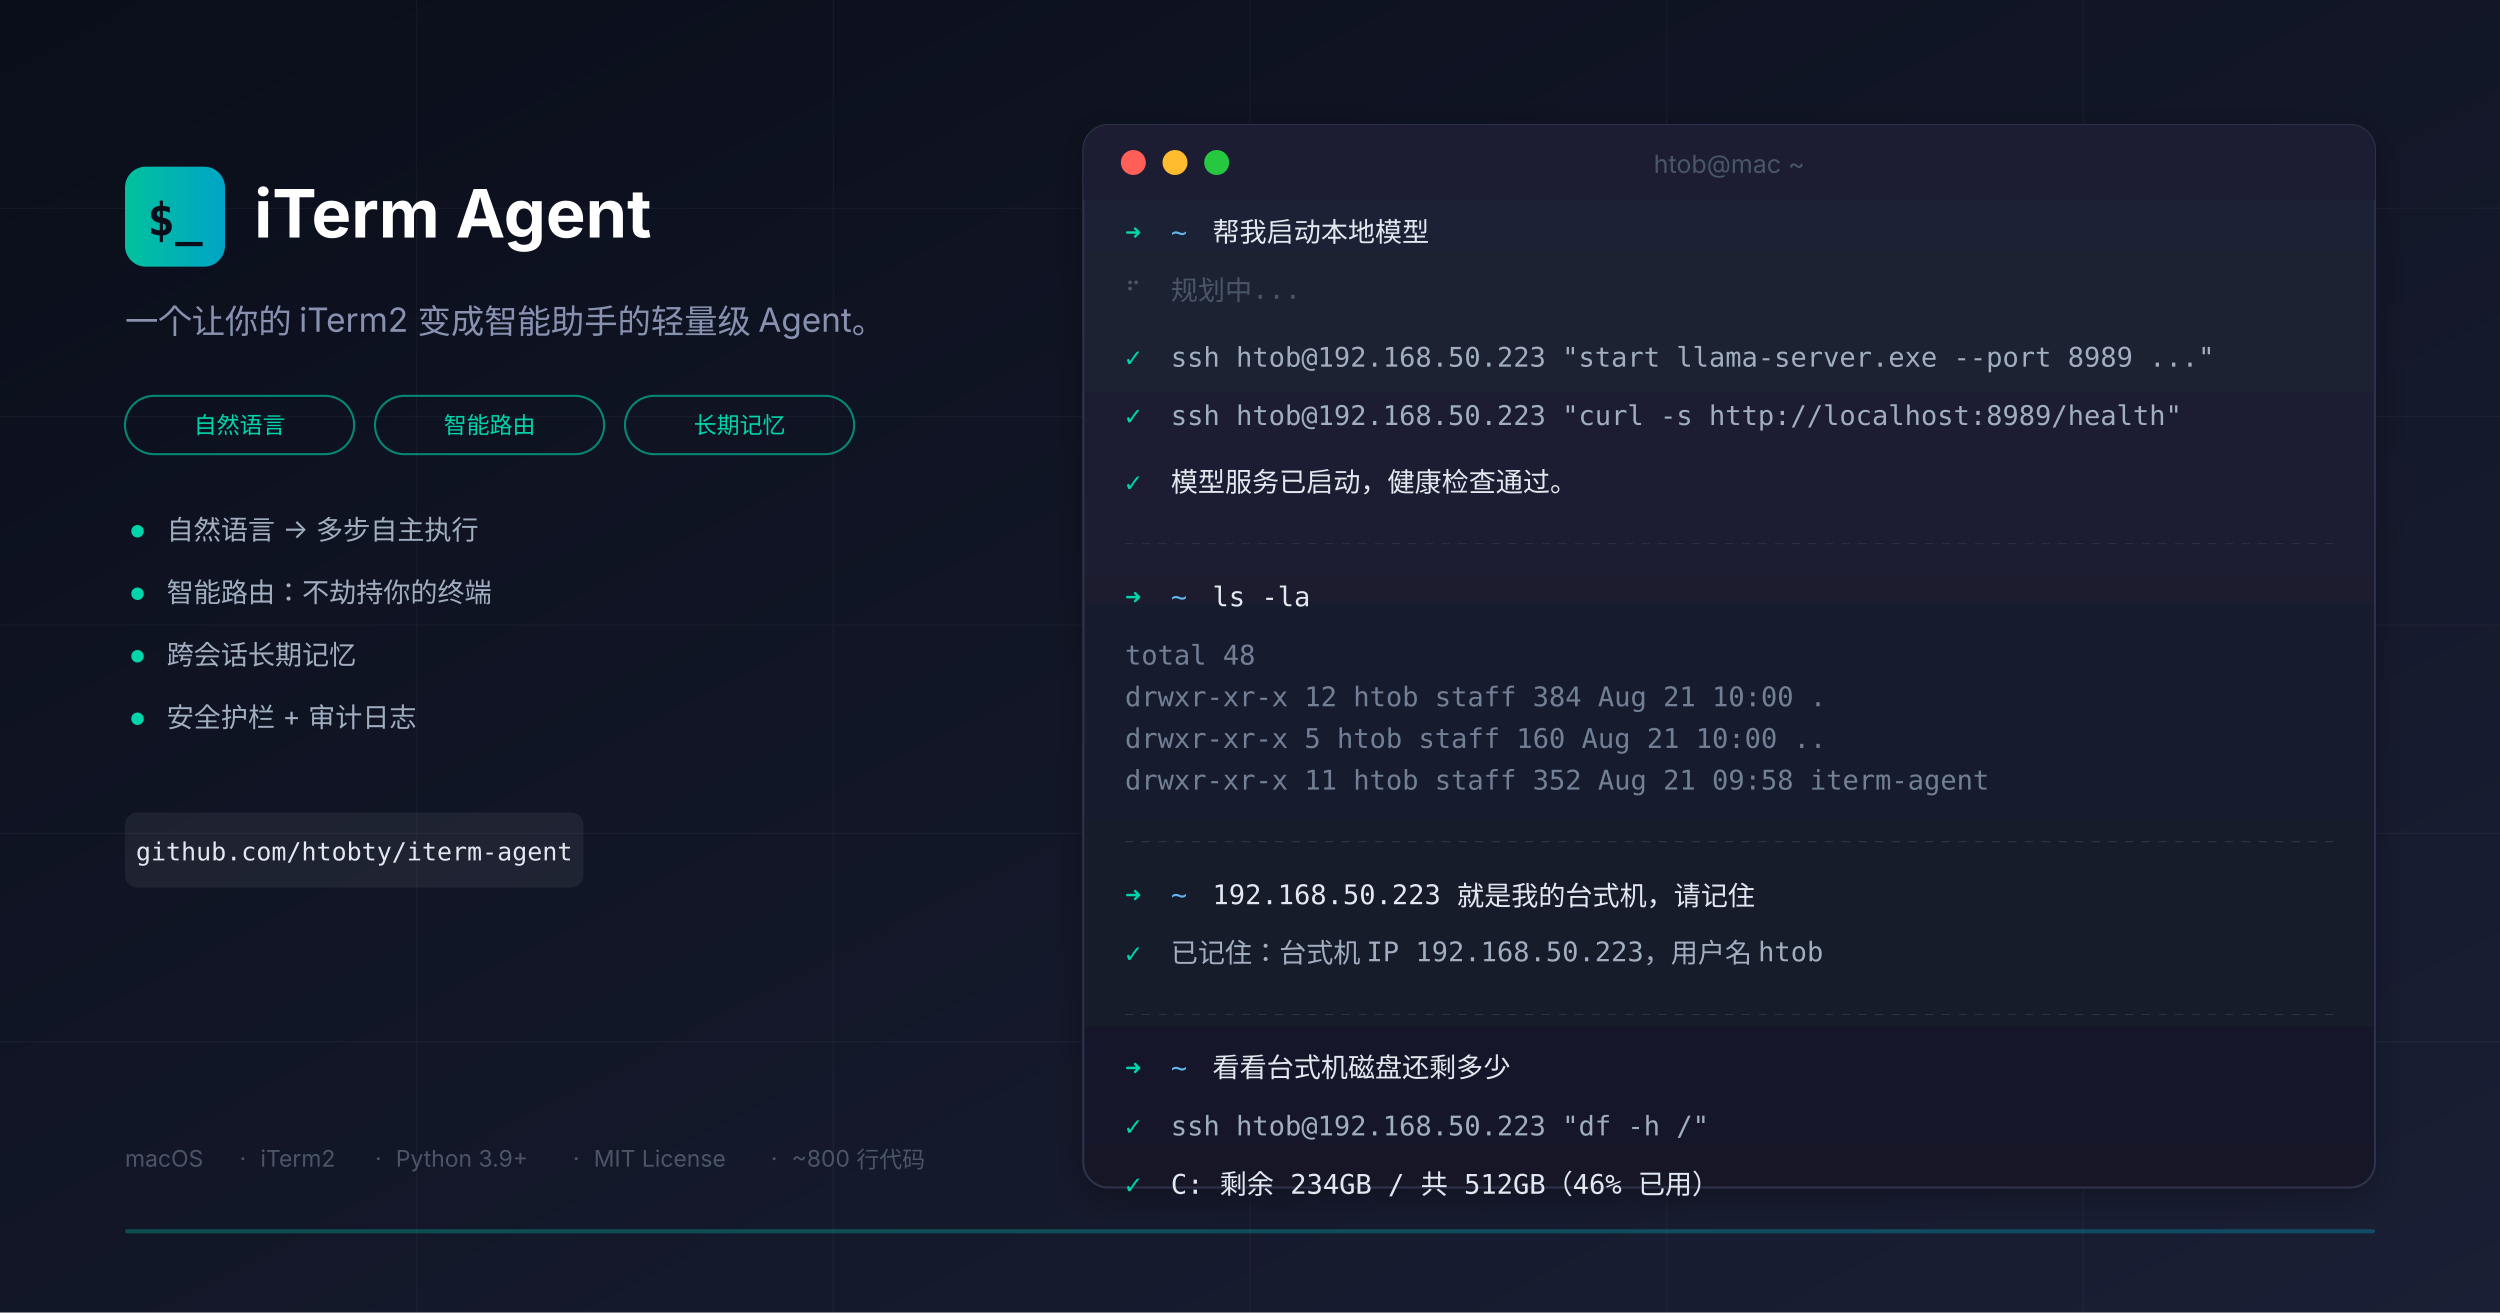
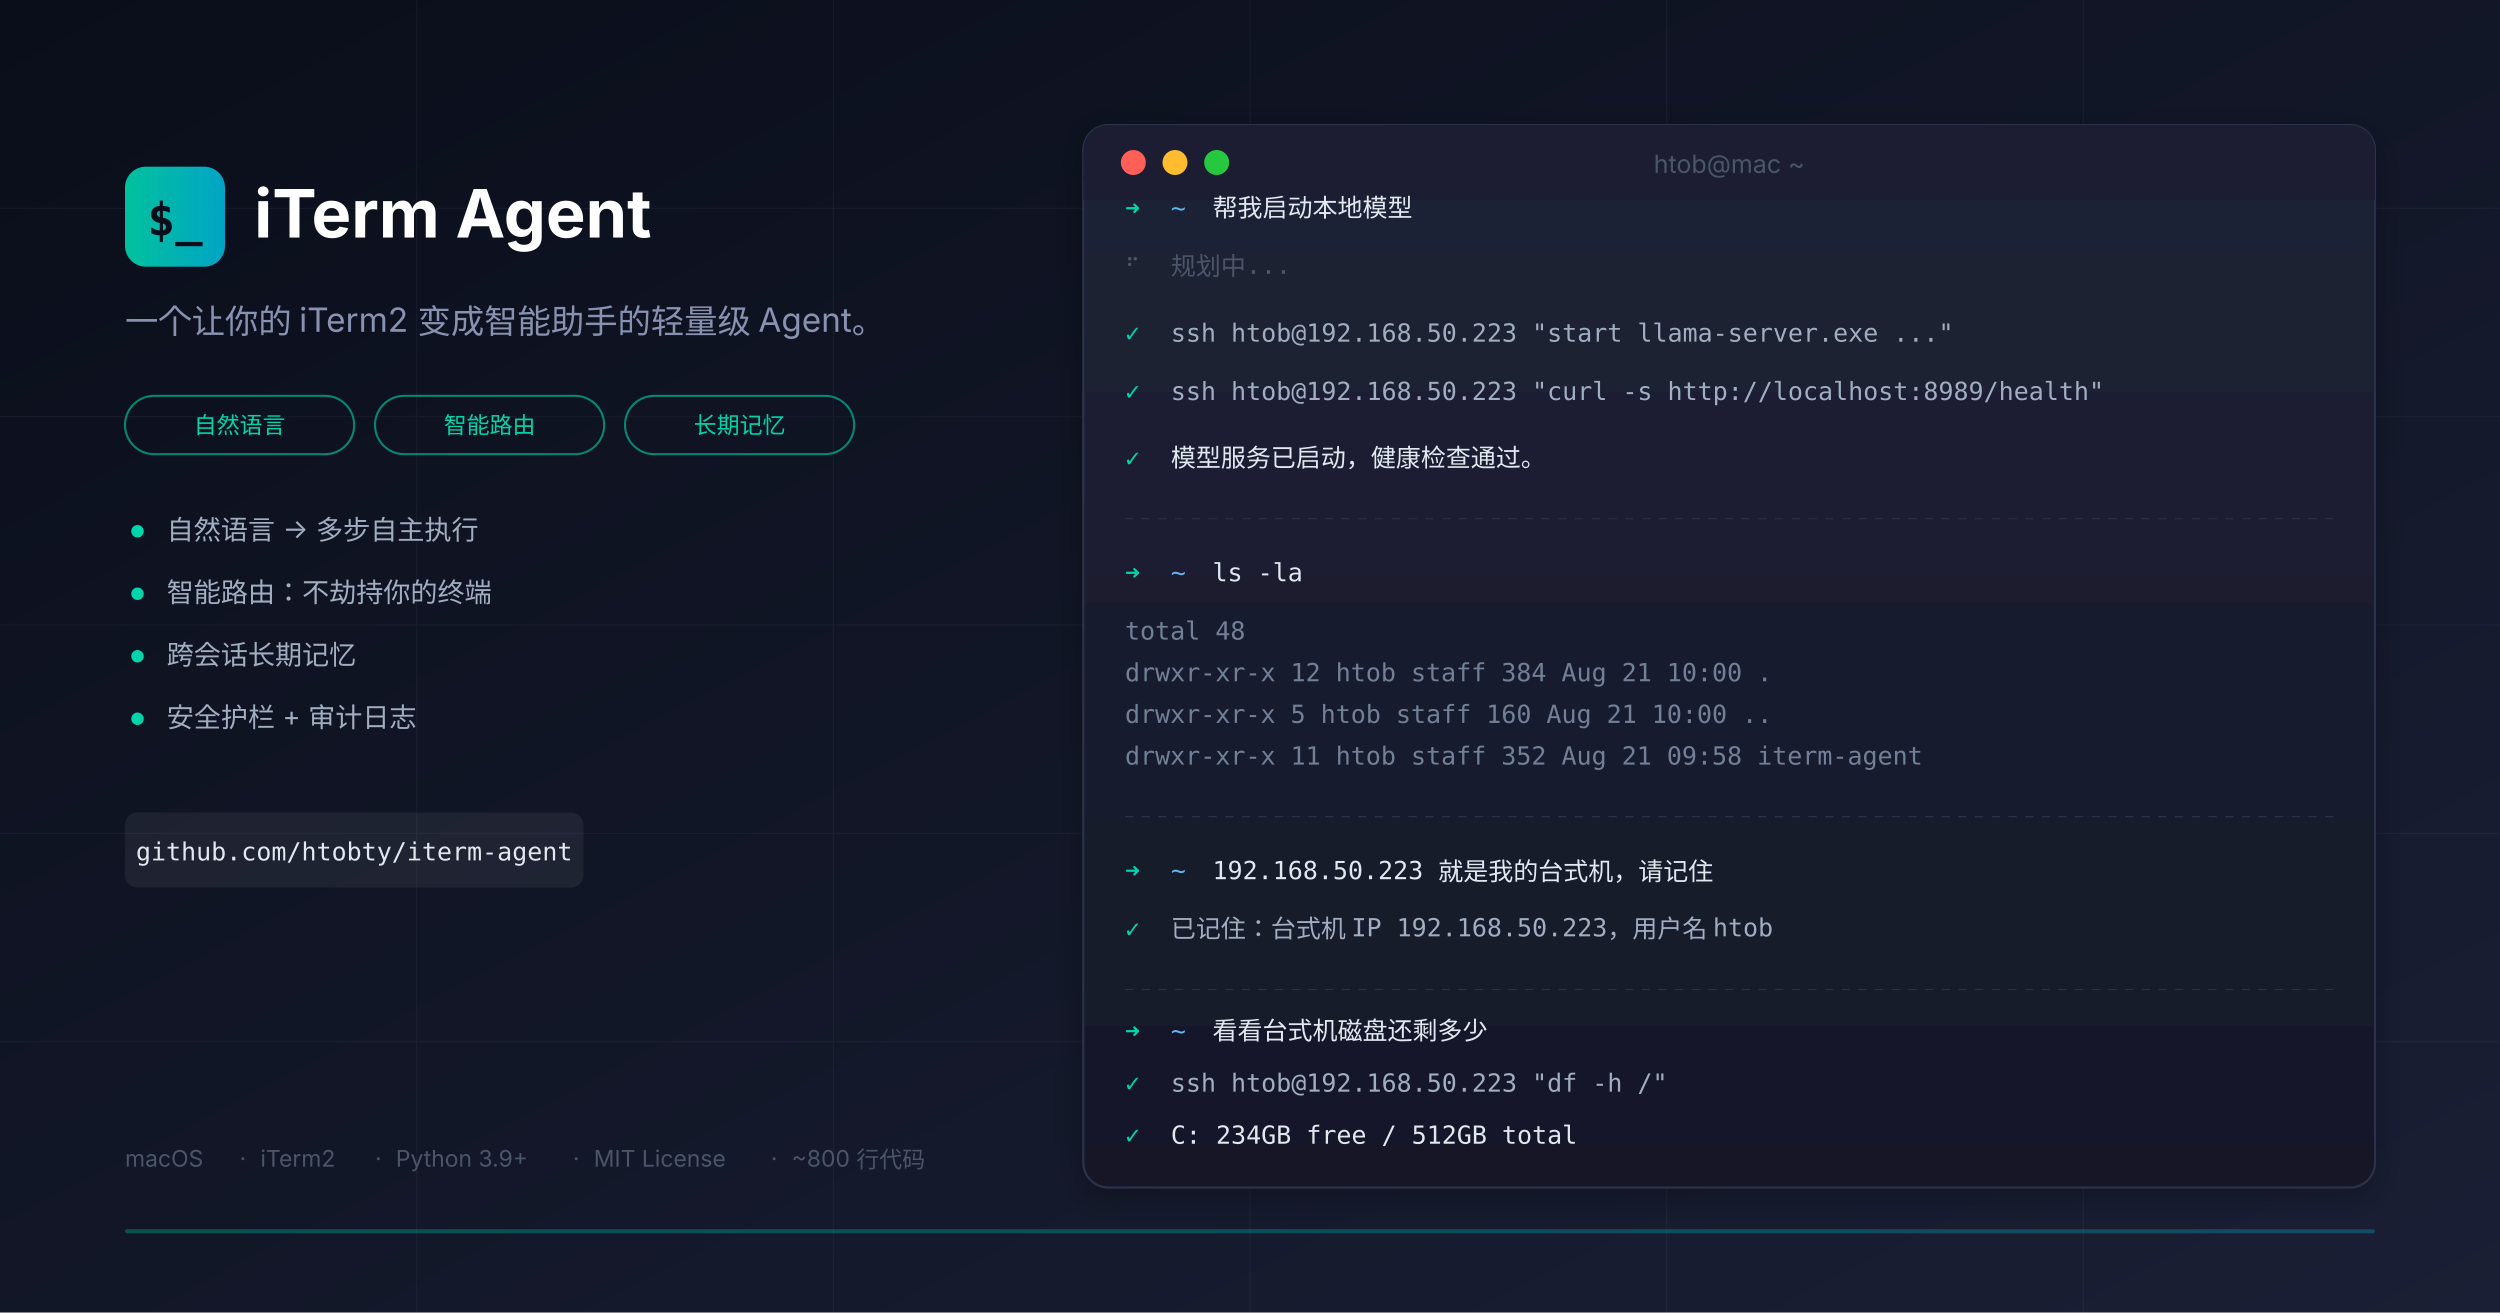
<svg xmlns="http://www.w3.org/2000/svg" viewBox="0 0 1200 630" width="1200" height="630">
  <defs>
    <linearGradient id="bg" x1="0%" y1="0%" x2="100%" y2="100%">
      <stop offset="0%" stop-color="#0a0e1a" />
      <stop offset="100%" stop-color="#1a1f35" />
    </linearGradient>
    <linearGradient id="accent" x1="0%" y1="0%" x2="100%" y2="0%">
      <stop offset="0%" stop-color="#00d4aa" />
      <stop offset="100%" stop-color="#00b4d8" />
    </linearGradient>
    <linearGradient id="terminal" x1="0%" y1="0%" x2="0%" y2="100%">
      <stop offset="0%" stop-color="#1e2235" />
      <stop offset="100%" stop-color="#141828" />
    </linearGradient>
    <filter id="shadow">
      <feDropShadow dx="0" dy="4" stdDeviation="8" flood-color="#000" flood-opacity="0.3" />
    </filter>
  </defs>
  <rect width="1200" height="630" fill="url(#bg)" />
  <g opacity="0.04">
    <line x1="0" y1="100" x2="1200" y2="100" stroke="#fff" stroke-width="0.5" />
    <line x1="0" y1="200" x2="1200" y2="200" stroke="#fff" stroke-width="0.5" />
    <line x1="0" y1="300" x2="1200" y2="300" stroke="#fff" stroke-width="0.5" />
    <line x1="0" y1="400" x2="1200" y2="400" stroke="#fff" stroke-width="0.5" />
    <line x1="0" y1="500" x2="1200" y2="500" stroke="#fff" stroke-width="0.5" />
    <line x1="200" y1="0" x2="200" y2="630" stroke="#fff" stroke-width="0.5" />
    <line x1="400" y1="0" x2="400" y2="630" stroke="#fff" stroke-width="0.5" />
    <line x1="600" y1="0" x2="600" y2="630" stroke="#fff" stroke-width="0.5" />
    <line x1="800" y1="0" x2="800" y2="630" stroke="#fff" stroke-width="0.5" />
    <line x1="1000" y1="0" x2="1000" y2="630" stroke="#fff" stroke-width="0.5" />
  </g>
  <g transform="translate(60, 80)">
    <rect x="0" y="0" width="48" height="48" rx="10" fill="url(#accent)" opacity="0.9" />
    <text x="24" y="33" font-family="monospace" font-size="22" font-weight="bold" fill="#0a0e1a" text-anchor="middle">$_</text>
    <text x="62" y="34" font-family="-apple-system, BlinkMacSystemFont, 'Segoe UI', sans-serif" font-size="32" font-weight="700" fill="#ffffff">iTerm Agent</text>
    <text x="0" y="80" font-family="-apple-system, BlinkMacSystemFont, 'Segoe UI', sans-serif" font-size="16" fill="#8892b0">一个让你的 iTerm2 变成智能助手的轻量级 Agent。</text>
    <g transform="translate(0, 110)">
      <rect x="0" y="0" width="110" height="28" rx="14" fill="none" stroke="#00d4aa" stroke-width="1" opacity="0.6" />
      <text x="55" y="18" font-family="-apple-system, sans-serif" font-size="11" fill="#00d4aa" text-anchor="middle">自然语言</text>
      <rect x="120" y="0" width="110" height="28" rx="14" fill="none" stroke="#00d4aa" stroke-width="1" opacity="0.6" />
      <text x="175" y="18" font-family="-apple-system, sans-serif" font-size="11" fill="#00d4aa" text-anchor="middle">智能路由</text>
      <rect x="240" y="0" width="110" height="28" rx="14" fill="none" stroke="#00d4aa" stroke-width="1" opacity="0.6" />
      <text x="295" y="18" font-family="-apple-system, sans-serif" font-size="11" fill="#00d4aa" text-anchor="middle">长期记忆</text>
    </g>
    <g transform="translate(0, 170)" font-family="-apple-system, sans-serif" font-size="13" fill="#a0aec0">
      <circle cx="6" cy="5" r="3" fill="#00d4aa" />
      <text x="20" y="9">自然语言 → 多步自主执行</text>
      <circle cx="6" cy="35" r="3" fill="#00d4aa" />
      <text x="20" y="39">智能路由：不劫持你的终端</text>
      <circle cx="6" cy="65" r="3" fill="#00d4aa" />
      <text x="20" y="69">跨会话长期记忆</text>
      <circle cx="6" cy="95" r="3" fill="#00d4aa" />
      <text x="20" y="99">安全护栏 + 审计日志</text>
    </g>
    <g transform="translate(0, 310)">
      <rect x="0" y="0" width="220" height="36" rx="6" fill="#ffffff" opacity="0.06" stroke="#ffffff" stroke-width="0.5" stroke-opacity="0.15" />
      <text x="110" y="23" font-family="monospace" font-size="12" fill="#e2e8f0" text-anchor="middle">github.com/htobty/iterm-agent</text>
    </g>
  </g>
  <g transform="translate(520, 60)" filter="url(#shadow)">
    <rect x="0" y="0" width="620" height="510" rx="12" fill="url(#terminal)" stroke="#2d3348" stroke-width="1" />
    <rect x="0" y="0" width="620" height="36" rx="12" fill="#1a1f30" />
    <rect x="0" y="24" width="620" height="12" fill="#1a1f30" />
    <circle cx="24" cy="18" r="6" fill="#ff5f57" />
    <circle cx="44" cy="18" r="6" fill="#febc2e" />
    <circle cx="64" cy="18" r="6" fill="#28c840" />
    <text x="310" y="23" font-family="-apple-system, sans-serif" font-size="12" fill="#4a5568" text-anchor="middle">htob@mac ~</text>
-     <g transform="translate(20, 56)" font-family="'SF Mono', 'Fira Code', 'JetBrains Mono', monospace" font-size="13">
+     <g transform="translate(20, 44)" font-family="'SF Mono', 'Fira Code', 'JetBrains Mono', monospace" font-size="12">
      <text x="0" y="0" fill="#00d4aa">➜</text>
      <text x="22" y="0" fill="#63b3ed"> ~</text>
      <text x="42" y="0" fill="#e2e8f0">帮我启动本地模型</text>
      <text x="0" y="28" fill="#4a5568">  ⠋</text>
      <text x="22" y="28" fill="#4a5568"> 规划中...</text>
      <text x="0" y="60" fill="#00d4aa">  ✓</text>
-       <text x="22" y="60" fill="#a0aec0">ssh htob@192.168.50.223 "start llama-server.exe --port 8989 ..."</text>
+       <text x="22" y="60" fill="#a0aec0">ssh htob@192.168.50.223 "start llama-server.exe ..."</text>
      <text x="0" y="88" fill="#00d4aa">  ✓</text>
      <text x="22" y="88" fill="#a0aec0">ssh htob@192.168.50.223 "curl -s http://localhost:8989/health"</text>
      <text x="0" y="120" fill="#00d4aa">  ✓</text>
      <text x="22" y="120" fill="#e2e8f0">模型服务已启动，健康检查通过。</text>
      <line x1="0" y1="145" x2="580" y2="145" stroke="#2d3348" stroke-width="0.5" stroke-dasharray="4,4" />
      <text x="0" y="175" fill="#00d4aa">➜</text>
      <text x="22" y="175" fill="#63b3ed"> ~</text>
      <text x="42" y="175" fill="#e2e8f0">ls -la</text>
      <text x="0" y="203" fill="#718096">total 48</text>
      <text x="0" y="223" fill="#718096">drwxr-xr-x  12 htob  staff  384 Aug 21 10:00 .</text>
      <text x="0" y="243" fill="#718096">drwxr-xr-x   5 htob  staff  160 Aug 21 10:00 ..</text>
      <text x="0" y="263" fill="#718096">drwxr-xr-x  11 htob  staff  352 Aug 21 09:58 iterm-agent</text>
      <line x1="0" y1="288" x2="580" y2="288" stroke="#2d3348" stroke-width="0.5" stroke-dasharray="4,4" />
      <text x="0" y="318" fill="#00d4aa">➜</text>
      <text x="22" y="318" fill="#63b3ed"> ~</text>
      <text x="42" y="318" fill="#e2e8f0">192.168.50.223 就是我的台式机，请记住</text>
      <text x="0" y="346" fill="#00d4aa">  ✓</text>
      <text x="22" y="346" fill="#a0aec0">已记住：台式机 IP 192.168.50.223，用户名 htob</text>
      <line x1="0" y1="371" x2="580" y2="371" stroke="#2d3348" stroke-width="0.5" stroke-dasharray="4,4" />
-       <text x="0" y="401" fill="#00d4aa">➜</text>
-       <text x="22" y="401" fill="#63b3ed"> ~</text>
-       <text x="42" y="401" fill="#e2e8f0">看看台式机磁盘还剩多少</text>
-       <text x="0" y="429" fill="#00d4aa">  ✓</text>
-       <text x="22" y="429" fill="#a0aec0">ssh htob@192.168.50.223 "df -h /"</text>
-       <text x="0" y="457" fill="#00d4aa">  ✓</text>
-       <text x="22" y="457" fill="#e2e8f0">C: 剩余 234GB / 共 512GB（46% 已用）</text>
+       <text x="0" y="395" fill="#00d4aa">➜</text>
+       <text x="22" y="395" fill="#63b3ed"> ~</text>
+       <text x="42" y="395" fill="#e2e8f0">看看台式机磁盘还剩多少</text>
+       <text x="0" y="420" fill="#00d4aa">  ✓</text>
+       <text x="22" y="420" fill="#a0aec0">ssh htob@192.168.50.223 "df -h /"</text>
+       <text x="0" y="445" fill="#00d4aa">  ✓</text>
+       <text x="22" y="445" fill="#e2e8f0">C: 234GB free / 512GB total</text>
    </g>
  </g>
  <g transform="translate(60, 560)" font-family="-apple-system, sans-serif" font-size="11" fill="#4a5568">
    <text x="0" y="0">macOS</text>
    <text x="55" y="0">·</text>
    <text x="65" y="0">iTerm2</text>
    <text x="120" y="0">·</text>
    <text x="130" y="0">Python 3.9+</text>
    <text x="215" y="0">·</text>
    <text x="225" y="0">MIT License</text>
    <text x="310" y="0">·</text>
    <text x="320" y="0">~800 行代码</text>
  </g>
  <rect x="60" y="590" width="1080" height="2" rx="1" fill="url(#accent)" opacity="0.3" />
</svg>
